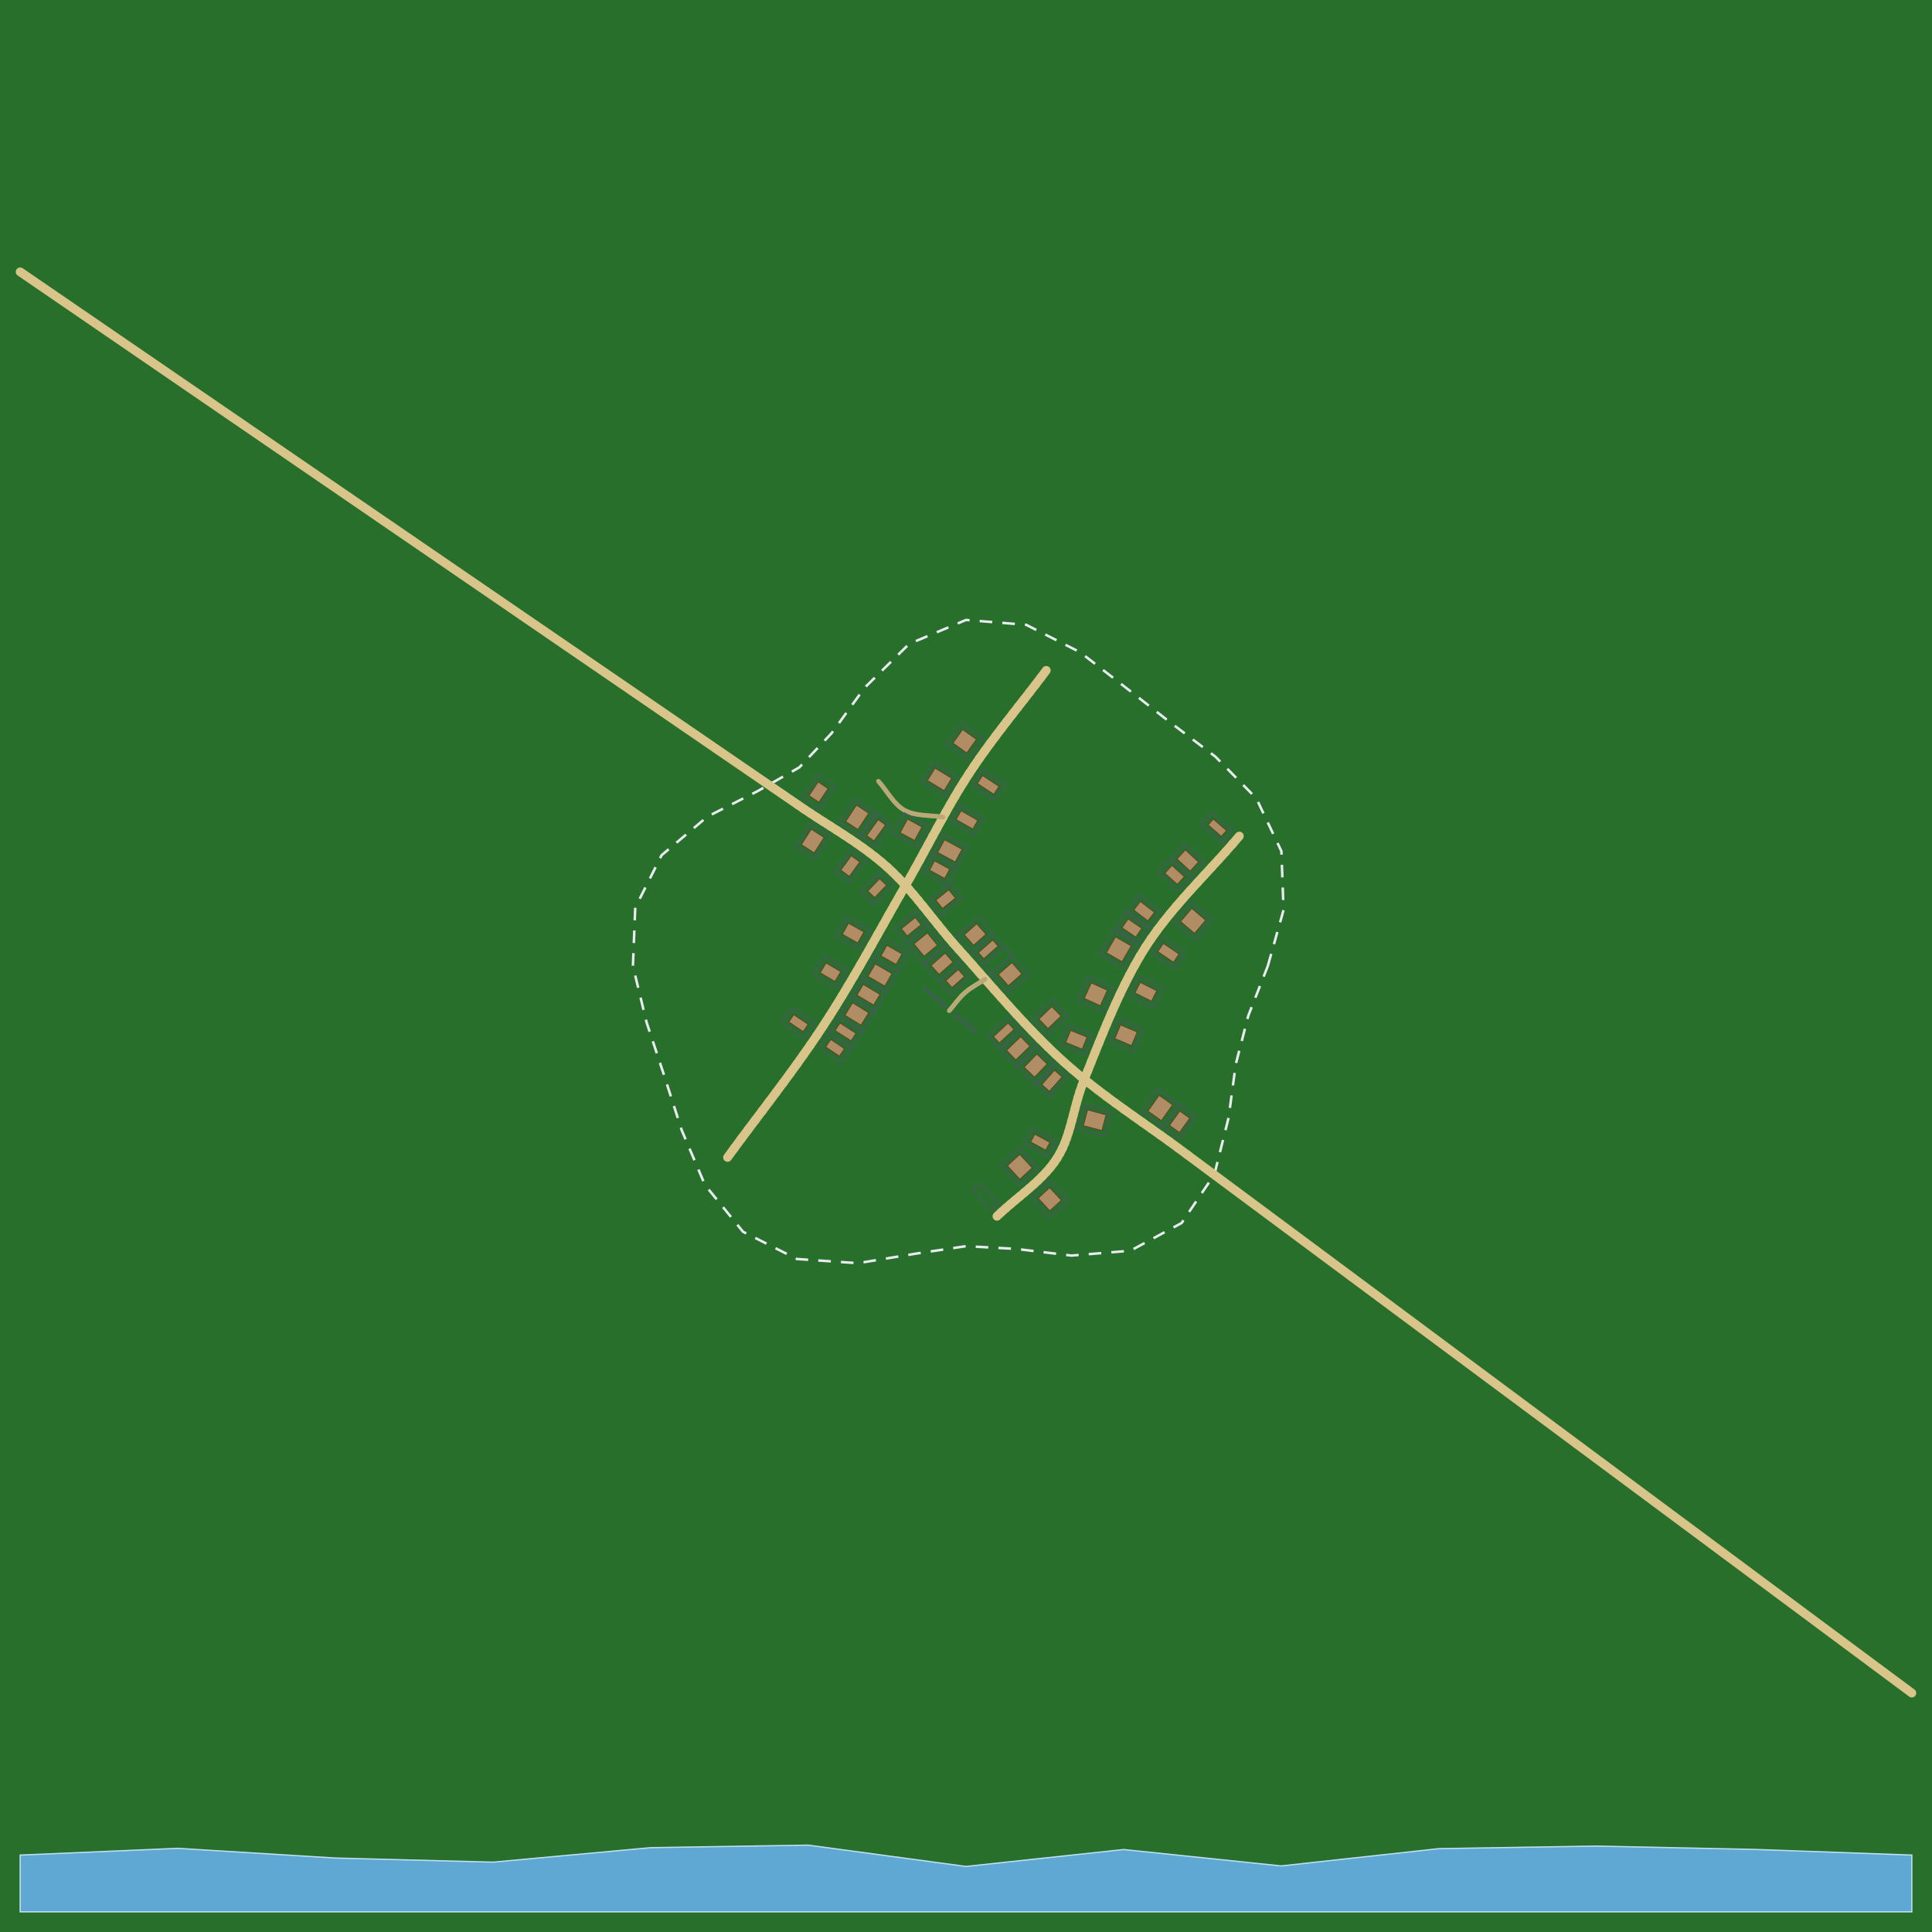
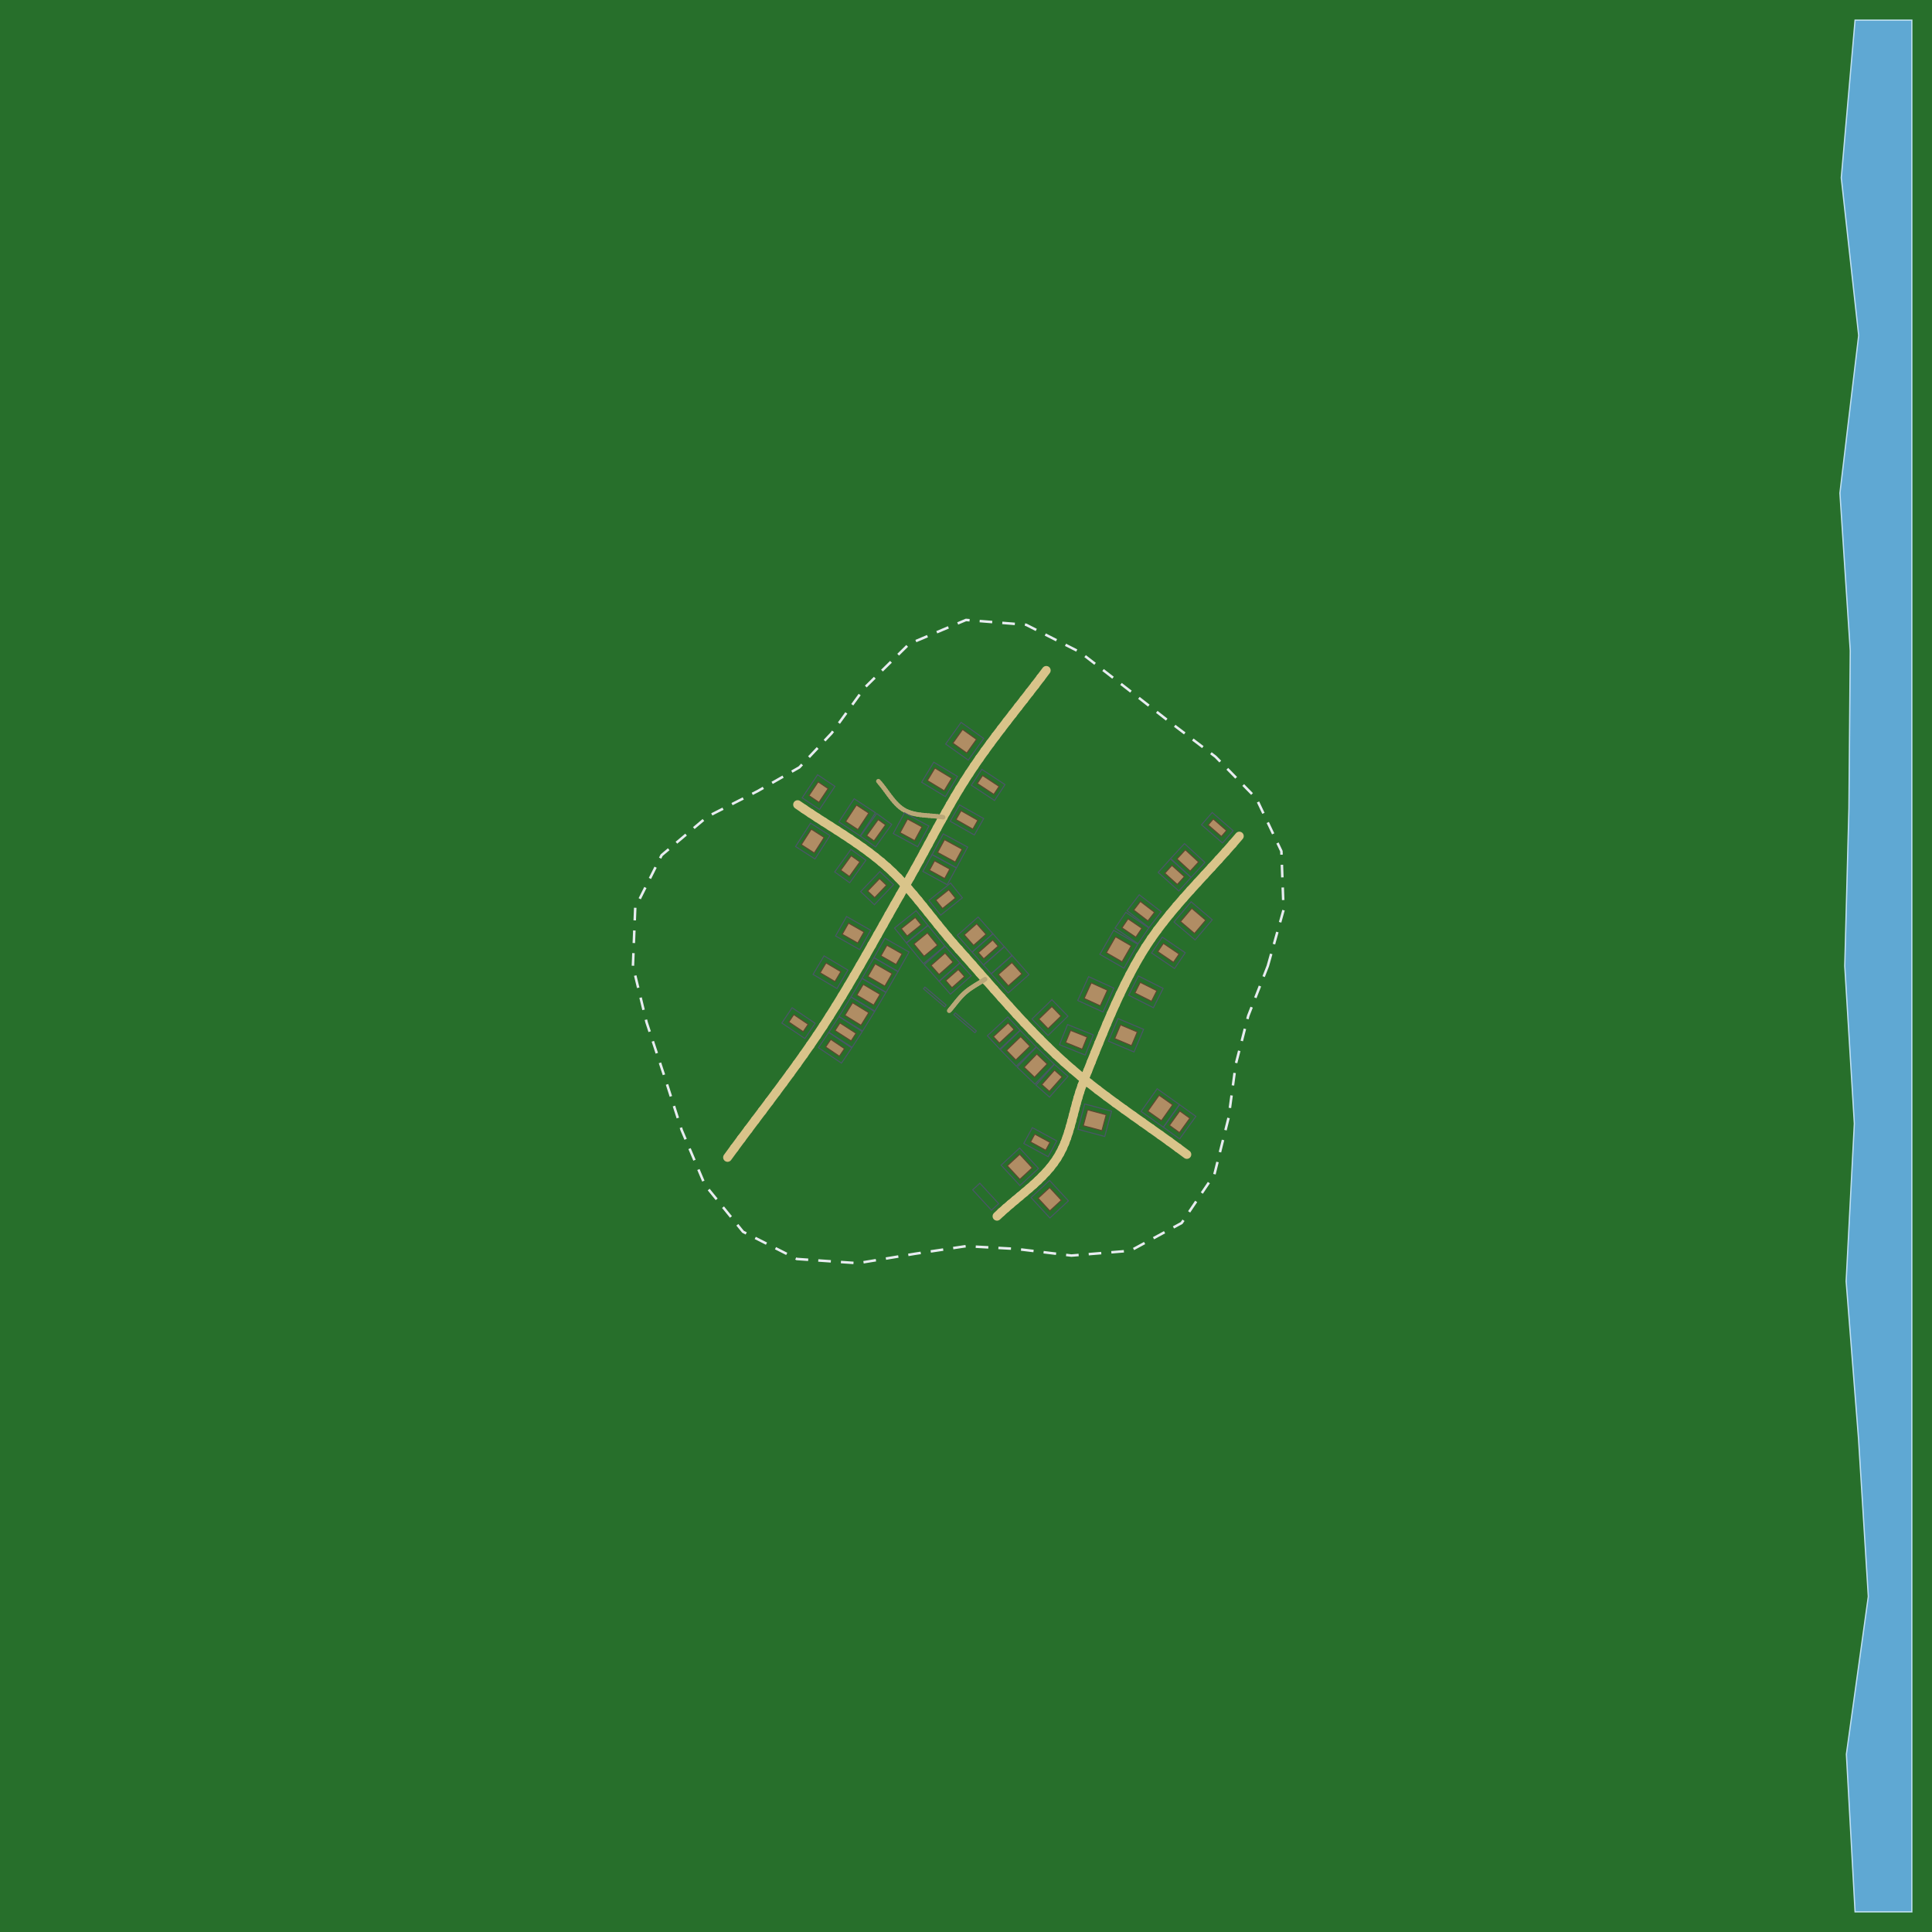
<svg xmlns="http://www.w3.org/2000/svg" viewBox="0 0 766 766" width="766" height="766">
  <rect width="766" height="766" fill="#276f2b" />
  <polygon points="502.66,383 508.9,360.8 508.05,337.49 498.11,316.54 481.9,300.01 464.02,286.45 446.61,272.83 428.27,258.62 406.85,247.72 383,245.8 360.48,255.28 342.83,272.64 329.71,290.71 316.92,304.25 300.38,313.67 280.45,323.79 262.32,339.07 251.86,359.88 250.94,383 256.35,405.33 263.37,426.54 270.28,448.08 279.52,469.83 294.59,488.37 315.93,499.16 340.11,500.83 362.88,497.08 383,494.08 402.77,495.15 424.79,497.81 448.18,495.89 468.5,484.89 481.48,465.63 487.12,443.12 489.96,421.93 494.91,402.73" fill="none" stroke="#e8ecf1" stroke-width="1" stroke-dasharray="5 4" stroke-linejoin="round" />
-   <polygon points="8,758 758,758 758,735.5 695.5,733.25 633,731.93 570.5,732.95 508,739.8 445.5,733.3 383,740.01 320.5,731.56 258,732.56 195.5,738.3 133,736.67 70.5,732.82 8,735.5" fill="#5fa8d3" stroke="#bfe0f2" stroke-width="0.5" />
+   <polygon points="758,758 758,8 735.5,8 730.03,70.5 736.93,133 729.49,195.5 733.59,258 733.06,320.5 731.41,383 735.21,445.5 731.96,508 736.87,570.5 740.75,633 732.06,695.5 735.5,758" fill="#5fa8d3" stroke="#bfe0f2" stroke-width="0.5" />
  <line x1="316.23" y1="319.02" x2="318.79" y2="320.77" stroke="#d9c48a" stroke-width="3.5" stroke-linecap="round" />
  <line x1="318.79" y1="320.77" x2="321.37" y2="322.49" stroke="#d9c48a" stroke-width="3.5" stroke-linecap="round" />
  <line x1="321.37" y1="322.49" x2="323.97" y2="324.19" stroke="#d9c48a" stroke-width="3.5" stroke-linecap="round" />
  <line x1="323.97" y1="324.19" x2="326.59" y2="325.87" stroke="#d9c48a" stroke-width="3.5" stroke-linecap="round" />
  <line x1="326.59" y1="325.87" x2="329.21" y2="327.54" stroke="#d9c48a" stroke-width="3.5" stroke-linecap="round" />
  <line x1="329.21" y1="327.54" x2="331.83" y2="329.22" stroke="#d9c48a" stroke-width="3.5" stroke-linecap="round" />
  <line x1="331.83" y1="329.22" x2="334.44" y2="330.91" stroke="#d9c48a" stroke-width="3.5" stroke-linecap="round" />
  <line x1="334.44" y1="330.91" x2="337.03" y2="332.62" stroke="#d9c48a" stroke-width="3.5" stroke-linecap="round" />
  <line x1="337.03" y1="332.62" x2="339.59" y2="334.36" stroke="#d9c48a" stroke-width="3.5" stroke-linecap="round" />
  <line x1="339.59" y1="334.36" x2="342.13" y2="336.14" stroke="#d9c48a" stroke-width="3.5" stroke-linecap="round" />
  <line x1="342.13" y1="336.14" x2="344.61" y2="337.96" stroke="#d9c48a" stroke-width="3.5" stroke-linecap="round" />
  <line x1="344.61" y1="337.96" x2="347.05" y2="339.84" stroke="#d9c48a" stroke-width="3.5" stroke-linecap="round" />
  <line x1="347.05" y1="339.84" x2="349.44" y2="341.78" stroke="#d9c48a" stroke-width="3.5" stroke-linecap="round" />
  <line x1="349.44" y1="341.78" x2="351.76" y2="343.79" stroke="#d9c48a" stroke-width="3.5" stroke-linecap="round" />
  <line x1="351.76" y1="343.79" x2="353.99" y2="345.87" stroke="#d9c48a" stroke-width="3.5" stroke-linecap="round" />
  <line x1="353.99" y1="345.87" x2="356.13" y2="348" stroke="#d9c48a" stroke-width="3.5" stroke-linecap="round" />
  <line x1="356.13" y1="348" x2="358.2" y2="350.19" stroke="#d9c48a" stroke-width="3.5" stroke-linecap="round" />
  <line x1="358.2" y1="350.19" x2="359.01" y2="351.08" stroke="#d9c48a" stroke-width="3.5" stroke-linecap="round" />
  <line x1="359.01" y1="351.08" x2="360.21" y2="352.42" stroke="#d9c48a" stroke-width="3.5" stroke-linecap="round" />
  <line x1="360.21" y1="352.42" x2="362.18" y2="354.69" stroke="#d9c48a" stroke-width="3.5" stroke-linecap="round" />
  <line x1="362.18" y1="354.69" x2="364.11" y2="357.01" stroke="#d9c48a" stroke-width="3.5" stroke-linecap="round" />
  <line x1="364.11" y1="357.01" x2="366.02" y2="359.36" stroke="#d9c48a" stroke-width="3.5" stroke-linecap="round" />
  <line x1="366.02" y1="359.36" x2="367.93" y2="361.74" stroke="#d9c48a" stroke-width="3.5" stroke-linecap="round" />
  <line x1="367.93" y1="361.74" x2="369.86" y2="364.15" stroke="#d9c48a" stroke-width="3.5" stroke-linecap="round" />
  <line x1="369.86" y1="364.15" x2="371.81" y2="366.58" stroke="#d9c48a" stroke-width="3.5" stroke-linecap="round" />
  <line x1="371.81" y1="366.58" x2="373.8" y2="369.03" stroke="#d9c48a" stroke-width="3.5" stroke-linecap="round" />
  <line x1="373.8" y1="369.03" x2="375.85" y2="371.5" stroke="#d9c48a" stroke-width="3.5" stroke-linecap="round" />
  <line x1="375.85" y1="371.5" x2="377.96" y2="373.98" stroke="#d9c48a" stroke-width="3.5" stroke-linecap="round" />
  <line x1="377.96" y1="373.98" x2="380.16" y2="376.47" stroke="#d9c48a" stroke-width="3.5" stroke-linecap="round" />
  <line x1="380.16" y1="376.47" x2="382.86" y2="379.48" stroke="#d9c48a" stroke-width="3.5" stroke-linecap="round" />
  <line x1="382.86" y1="379.48" x2="385.6" y2="382.58" stroke="#d9c48a" stroke-width="3.5" stroke-linecap="round" />
  <line x1="385.6" y1="382.58" x2="388.39" y2="385.75" stroke="#d9c48a" stroke-width="3.5" stroke-linecap="round" />
  <line x1="388.39" y1="385.75" x2="390.57" y2="388.23" stroke="#d9c48a" stroke-width="3.5" stroke-linecap="round" />
  <line x1="390.57" y1="388.23" x2="391.23" y2="388.98" stroke="#d9c48a" stroke-width="3.5" stroke-linecap="round" />
  <line x1="391.23" y1="388.98" x2="394.11" y2="392.25" stroke="#d9c48a" stroke-width="3.5" stroke-linecap="round" />
  <line x1="394.11" y1="392.25" x2="397.04" y2="395.55" stroke="#d9c48a" stroke-width="3.5" stroke-linecap="round" />
  <line x1="397.04" y1="395.55" x2="400.01" y2="398.86" stroke="#d9c48a" stroke-width="3.5" stroke-linecap="round" />
  <line x1="400.01" y1="398.86" x2="403.01" y2="402.17" stroke="#d9c48a" stroke-width="3.5" stroke-linecap="round" />
  <line x1="403.01" y1="402.17" x2="406.06" y2="405.46" stroke="#d9c48a" stroke-width="3.5" stroke-linecap="round" />
  <line x1="406.06" y1="405.46" x2="409.14" y2="408.71" stroke="#d9c48a" stroke-width="3.5" stroke-linecap="round" />
  <line x1="409.14" y1="408.71" x2="412.26" y2="411.91" stroke="#d9c48a" stroke-width="3.5" stroke-linecap="round" />
  <line x1="412.26" y1="411.91" x2="415.41" y2="415.04" stroke="#d9c48a" stroke-width="3.5" stroke-linecap="round" />
  <line x1="415.41" y1="415.04" x2="418.6" y2="418.1" stroke="#d9c48a" stroke-width="3.5" stroke-linecap="round" />
  <line x1="418.6" y1="418.1" x2="421.81" y2="421.05" stroke="#d9c48a" stroke-width="3.5" stroke-linecap="round" />
  <line x1="421.81" y1="421.05" x2="425.08" y2="423.92" stroke="#d9c48a" stroke-width="3.5" stroke-linecap="round" />
  <line x1="425.08" y1="423.92" x2="428.4" y2="426.71" stroke="#d9c48a" stroke-width="3.5" stroke-linecap="round" />
  <line x1="428.4" y1="426.71" x2="429.91" y2="427.92" stroke="#d9c48a" stroke-width="3.5" stroke-linecap="round" />
  <line x1="429.91" y1="427.92" x2="431.79" y2="429.43" stroke="#d9c48a" stroke-width="3.5" stroke-linecap="round" />
  <line x1="431.79" y1="429.43" x2="435.23" y2="432.11" stroke="#d9c48a" stroke-width="3.5" stroke-linecap="round" />
  <line x1="435.23" y1="432.11" x2="438.7" y2="434.73" stroke="#d9c48a" stroke-width="3.5" stroke-linecap="round" />
  <line x1="438.7" y1="434.73" x2="442.21" y2="437.32" stroke="#d9c48a" stroke-width="3.5" stroke-linecap="round" />
  <line x1="442.21" y1="437.32" x2="445.75" y2="439.88" stroke="#d9c48a" stroke-width="3.5" stroke-linecap="round" />
  <line x1="445.75" y1="439.88" x2="449.3" y2="442.42" stroke="#d9c48a" stroke-width="3.5" stroke-linecap="round" />
  <line x1="449.3" y1="442.42" x2="452.87" y2="444.95" stroke="#d9c48a" stroke-width="3.5" stroke-linecap="round" />
  <line x1="452.87" y1="444.95" x2="456.43" y2="447.47" stroke="#d9c48a" stroke-width="3.5" stroke-linecap="round" />
  <line x1="456.43" y1="447.47" x2="460" y2="450" stroke="#d9c48a" stroke-width="3.5" stroke-linecap="round" />
  <line x1="460" y1="450" x2="463.55" y2="452.55" stroke="#d9c48a" stroke-width="3.5" stroke-linecap="round" />
  <line x1="463.55" y1="452.55" x2="467.07" y2="455.12" stroke="#d9c48a" stroke-width="3.5" stroke-linecap="round" />
  <line x1="467.07" y1="455.12" x2="470.57" y2="457.72" stroke="#d9c48a" stroke-width="3.5" stroke-linecap="round" />
  <line x1="288.46" y1="458.89" x2="291.18" y2="455.17" stroke="#d9c48a" stroke-width="3.5" stroke-linecap="round" />
  <line x1="291.18" y1="455.17" x2="293.92" y2="451.47" stroke="#d9c48a" stroke-width="3.5" stroke-linecap="round" />
  <line x1="293.92" y1="451.47" x2="296.68" y2="447.78" stroke="#d9c48a" stroke-width="3.5" stroke-linecap="round" />
  <line x1="296.68" y1="447.78" x2="299.45" y2="444.09" stroke="#d9c48a" stroke-width="3.5" stroke-linecap="round" />
  <line x1="299.45" y1="444.09" x2="302.23" y2="440.41" stroke="#d9c48a" stroke-width="3.5" stroke-linecap="round" />
  <line x1="302.23" y1="440.41" x2="305" y2="436.72" stroke="#d9c48a" stroke-width="3.5" stroke-linecap="round" />
  <line x1="305" y1="436.72" x2="307.76" y2="433.03" stroke="#d9c48a" stroke-width="3.5" stroke-linecap="round" />
  <line x1="307.76" y1="433.03" x2="310.51" y2="429.33" stroke="#d9c48a" stroke-width="3.5" stroke-linecap="round" />
  <line x1="310.51" y1="429.33" x2="313.24" y2="425.62" stroke="#d9c48a" stroke-width="3.5" stroke-linecap="round" />
  <line x1="313.24" y1="425.62" x2="315.95" y2="421.89" stroke="#d9c48a" stroke-width="3.5" stroke-linecap="round" />
  <line x1="315.95" y1="421.89" x2="318.62" y2="418.14" stroke="#d9c48a" stroke-width="3.5" stroke-linecap="round" />
  <line x1="318.62" y1="418.14" x2="321.26" y2="414.37" stroke="#d9c48a" stroke-width="3.5" stroke-linecap="round" />
  <line x1="321.26" y1="414.37" x2="323.85" y2="410.57" stroke="#d9c48a" stroke-width="3.5" stroke-linecap="round" />
  <line x1="323.85" y1="410.57" x2="326.4" y2="406.73" stroke="#d9c48a" stroke-width="3.5" stroke-linecap="round" />
  <line x1="326.4" y1="406.73" x2="328.9" y2="402.85" stroke="#d9c48a" stroke-width="3.5" stroke-linecap="round" />
  <line x1="328.9" y1="402.85" x2="331.38" y2="398.91" stroke="#d9c48a" stroke-width="3.5" stroke-linecap="round" />
  <line x1="331.38" y1="398.91" x2="333.82" y2="394.93" stroke="#d9c48a" stroke-width="3.5" stroke-linecap="round" />
  <line x1="333.82" y1="394.93" x2="336.24" y2="390.91" stroke="#d9c48a" stroke-width="3.5" stroke-linecap="round" />
  <line x1="336.24" y1="390.91" x2="338.62" y2="386.87" stroke="#d9c48a" stroke-width="3.5" stroke-linecap="round" />
  <line x1="338.62" y1="386.87" x2="340.98" y2="382.81" stroke="#d9c48a" stroke-width="3.5" stroke-linecap="round" />
  <line x1="340.98" y1="382.81" x2="343.32" y2="378.75" stroke="#d9c48a" stroke-width="3.5" stroke-linecap="round" />
  <line x1="343.32" y1="378.75" x2="345.63" y2="374.69" stroke="#d9c48a" stroke-width="3.5" stroke-linecap="round" />
  <line x1="345.63" y1="374.69" x2="347.91" y2="370.65" stroke="#d9c48a" stroke-width="3.5" stroke-linecap="round" />
  <line x1="347.91" y1="370.65" x2="350.18" y2="366.64" stroke="#d9c48a" stroke-width="3.5" stroke-linecap="round" />
  <line x1="350.18" y1="366.64" x2="352.41" y2="362.67" stroke="#d9c48a" stroke-width="3.5" stroke-linecap="round" />
  <line x1="352.41" y1="362.67" x2="354.63" y2="358.74" stroke="#d9c48a" stroke-width="3.5" stroke-linecap="round" />
  <line x1="354.63" y1="358.74" x2="356.83" y2="354.88" stroke="#d9c48a" stroke-width="3.5" stroke-linecap="round" />
  <line x1="356.83" y1="354.88" x2="359.01" y2="351.08" stroke="#d9c48a" stroke-width="3.5" stroke-linecap="round" />
  <line x1="359.01" y1="351.08" x2="360.91" y2="347.76" stroke="#d9c48a" stroke-width="3.5" stroke-linecap="round" />
  <line x1="360.91" y1="347.76" x2="362.75" y2="344.46" stroke="#d9c48a" stroke-width="3.5" stroke-linecap="round" />
  <line x1="362.75" y1="344.46" x2="364.56" y2="341.19" stroke="#d9c48a" stroke-width="3.5" stroke-linecap="round" />
  <line x1="364.56" y1="341.19" x2="366.32" y2="337.95" stroke="#d9c48a" stroke-width="3.5" stroke-linecap="round" />
  <line x1="366.32" y1="337.95" x2="368.07" y2="334.73" stroke="#d9c48a" stroke-width="3.5" stroke-linecap="round" />
  <line x1="368.07" y1="334.73" x2="369.79" y2="331.54" stroke="#d9c48a" stroke-width="3.5" stroke-linecap="round" />
  <line x1="369.79" y1="331.54" x2="371.52" y2="328.37" stroke="#d9c48a" stroke-width="3.5" stroke-linecap="round" />
  <line x1="371.52" y1="328.37" x2="373.24" y2="325.22" stroke="#d9c48a" stroke-width="3.5" stroke-linecap="round" />
  <line x1="373.24" y1="325.22" x2="373.92" y2="324.01" stroke="#d9c48a" stroke-width="3.5" stroke-linecap="round" />
  <line x1="373.92" y1="324.01" x2="374.99" y2="322.09" stroke="#d9c48a" stroke-width="3.5" stroke-linecap="round" />
  <line x1="374.99" y1="322.09" x2="376.75" y2="318.98" stroke="#d9c48a" stroke-width="3.5" stroke-linecap="round" />
  <line x1="376.75" y1="318.98" x2="378.55" y2="315.89" stroke="#d9c48a" stroke-width="3.5" stroke-linecap="round" />
  <line x1="378.55" y1="315.89" x2="380.39" y2="312.81" stroke="#d9c48a" stroke-width="3.5" stroke-linecap="round" />
  <line x1="380.39" y1="312.81" x2="382.29" y2="309.75" stroke="#d9c48a" stroke-width="3.5" stroke-linecap="round" />
  <line x1="382.29" y1="309.75" x2="384.25" y2="306.7" stroke="#d9c48a" stroke-width="3.5" stroke-linecap="round" />
  <line x1="384.25" y1="306.7" x2="386.27" y2="303.67" stroke="#d9c48a" stroke-width="3.5" stroke-linecap="round" />
  <line x1="386.27" y1="303.67" x2="388.33" y2="300.67" stroke="#d9c48a" stroke-width="3.5" stroke-linecap="round" />
  <line x1="388.33" y1="300.67" x2="390.45" y2="297.7" stroke="#d9c48a" stroke-width="3.5" stroke-linecap="round" />
  <line x1="390.45" y1="297.7" x2="392.59" y2="294.76" stroke="#d9c48a" stroke-width="3.5" stroke-linecap="round" />
  <line x1="392.59" y1="294.76" x2="394.77" y2="291.84" stroke="#d9c48a" stroke-width="3.5" stroke-linecap="round" />
  <line x1="394.77" y1="291.84" x2="396.98" y2="288.93" stroke="#d9c48a" stroke-width="3.5" stroke-linecap="round" />
  <line x1="396.98" y1="288.93" x2="399.2" y2="286.03" stroke="#d9c48a" stroke-width="3.5" stroke-linecap="round" />
  <line x1="399.2" y1="286.03" x2="401.44" y2="283.15" stroke="#d9c48a" stroke-width="3.5" stroke-linecap="round" />
  <line x1="401.44" y1="283.15" x2="403.68" y2="280.27" stroke="#d9c48a" stroke-width="3.5" stroke-linecap="round" />
  <line x1="403.68" y1="280.27" x2="405.93" y2="277.39" stroke="#d9c48a" stroke-width="3.5" stroke-linecap="round" />
  <line x1="405.93" y1="277.39" x2="408.17" y2="274.5" stroke="#d9c48a" stroke-width="3.5" stroke-linecap="round" />
  <line x1="408.17" y1="274.5" x2="410.41" y2="271.62" stroke="#d9c48a" stroke-width="3.5" stroke-linecap="round" />
  <line x1="410.41" y1="271.62" x2="412.62" y2="268.72" stroke="#d9c48a" stroke-width="3.5" stroke-linecap="round" />
  <line x1="412.62" y1="268.72" x2="414.82" y2="265.8" stroke="#d9c48a" stroke-width="3.5" stroke-linecap="round" />
  <line x1="395.29" y1="482.22" x2="397.02" y2="480.6" stroke="#d9c48a" stroke-width="3.5" stroke-linecap="round" />
  <line x1="397.02" y1="480.6" x2="398.81" y2="479.01" stroke="#d9c48a" stroke-width="3.5" stroke-linecap="round" />
  <line x1="398.81" y1="479.01" x2="400.63" y2="477.44" stroke="#d9c48a" stroke-width="3.5" stroke-linecap="round" />
  <line x1="400.63" y1="477.44" x2="402.47" y2="475.89" stroke="#d9c48a" stroke-width="3.5" stroke-linecap="round" />
  <line x1="402.47" y1="475.89" x2="404.32" y2="474.34" stroke="#d9c48a" stroke-width="3.5" stroke-linecap="round" />
  <line x1="404.32" y1="474.34" x2="406.17" y2="472.79" stroke="#d9c48a" stroke-width="3.5" stroke-linecap="round" />
  <line x1="406.17" y1="472.79" x2="408" y2="471.23" stroke="#d9c48a" stroke-width="3.5" stroke-linecap="round" />
  <line x1="408" y1="471.23" x2="409.8" y2="469.65" stroke="#d9c48a" stroke-width="3.5" stroke-linecap="round" />
  <line x1="409.8" y1="469.65" x2="411.55" y2="468.04" stroke="#d9c48a" stroke-width="3.5" stroke-linecap="round" />
  <line x1="411.55" y1="468.04" x2="413.23" y2="466.38" stroke="#d9c48a" stroke-width="3.5" stroke-linecap="round" />
  <line x1="413.23" y1="466.38" x2="414.85" y2="464.68" stroke="#d9c48a" stroke-width="3.5" stroke-linecap="round" />
  <line x1="414.85" y1="464.68" x2="416.37" y2="462.93" stroke="#d9c48a" stroke-width="3.5" stroke-linecap="round" />
  <line x1="416.37" y1="462.93" x2="417.79" y2="461.1" stroke="#d9c48a" stroke-width="3.5" stroke-linecap="round" />
  <line x1="417.79" y1="461.1" x2="419.09" y2="459.21" stroke="#d9c48a" stroke-width="3.5" stroke-linecap="round" />
  <line x1="419.09" y1="459.21" x2="420.24" y2="457.24" stroke="#d9c48a" stroke-width="3.5" stroke-linecap="round" />
  <line x1="420.24" y1="457.24" x2="421.26" y2="455.23" stroke="#d9c48a" stroke-width="3.5" stroke-linecap="round" />
  <line x1="421.26" y1="455.23" x2="422.15" y2="453.18" stroke="#d9c48a" stroke-width="3.5" stroke-linecap="round" />
  <line x1="422.15" y1="453.18" x2="422.94" y2="451.08" stroke="#d9c48a" stroke-width="3.5" stroke-linecap="round" />
  <line x1="422.94" y1="451.08" x2="423.64" y2="448.94" stroke="#d9c48a" stroke-width="3.5" stroke-linecap="round" />
  <line x1="423.64" y1="448.94" x2="424.29" y2="446.75" stroke="#d9c48a" stroke-width="3.5" stroke-linecap="round" />
  <line x1="424.29" y1="446.75" x2="424.9" y2="444.53" stroke="#d9c48a" stroke-width="3.5" stroke-linecap="round" />
  <line x1="424.9" y1="444.53" x2="425.5" y2="442.26" stroke="#d9c48a" stroke-width="3.5" stroke-linecap="round" />
  <line x1="425.5" y1="442.26" x2="426.1" y2="439.96" stroke="#d9c48a" stroke-width="3.5" stroke-linecap="round" />
  <line x1="426.1" y1="439.96" x2="426.72" y2="437.62" stroke="#d9c48a" stroke-width="3.5" stroke-linecap="round" />
  <line x1="426.72" y1="437.62" x2="427.39" y2="435.25" stroke="#d9c48a" stroke-width="3.5" stroke-linecap="round" />
  <line x1="427.39" y1="435.25" x2="428.13" y2="432.84" stroke="#d9c48a" stroke-width="3.5" stroke-linecap="round" />
  <line x1="428.13" y1="432.84" x2="428.97" y2="430.39" stroke="#d9c48a" stroke-width="3.5" stroke-linecap="round" />
  <line x1="428.97" y1="430.39" x2="429.91" y2="427.92" stroke="#d9c48a" stroke-width="3.5" stroke-linecap="round" />
  <line x1="429.91" y1="427.92" x2="431.26" y2="424.55" stroke="#d9c48a" stroke-width="3.5" stroke-linecap="round" />
  <line x1="431.26" y1="424.55" x2="432.66" y2="421.03" stroke="#d9c48a" stroke-width="3.5" stroke-linecap="round" />
  <line x1="432.66" y1="421.03" x2="434.12" y2="417.38" stroke="#d9c48a" stroke-width="3.5" stroke-linecap="round" />
  <line x1="434.12" y1="417.38" x2="435.63" y2="413.64" stroke="#d9c48a" stroke-width="3.5" stroke-linecap="round" />
  <line x1="435.63" y1="413.64" x2="437.2" y2="409.81" stroke="#d9c48a" stroke-width="3.5" stroke-linecap="round" />
  <line x1="437.2" y1="409.81" x2="438.82" y2="405.93" stroke="#d9c48a" stroke-width="3.5" stroke-linecap="round" />
  <line x1="438.82" y1="405.93" x2="440.51" y2="402.01" stroke="#d9c48a" stroke-width="3.5" stroke-linecap="round" />
  <line x1="440.51" y1="402.01" x2="442.26" y2="398.09" stroke="#d9c48a" stroke-width="3.5" stroke-linecap="round" />
  <line x1="442.26" y1="398.09" x2="444.07" y2="394.17" stroke="#d9c48a" stroke-width="3.5" stroke-linecap="round" />
  <line x1="444.07" y1="394.17" x2="445.95" y2="390.29" stroke="#d9c48a" stroke-width="3.5" stroke-linecap="round" />
  <line x1="445.95" y1="390.29" x2="447.89" y2="386.47" stroke="#d9c48a" stroke-width="3.5" stroke-linecap="round" />
  <line x1="447.89" y1="386.47" x2="449.91" y2="382.72" stroke="#d9c48a" stroke-width="3.5" stroke-linecap="round" />
  <line x1="449.91" y1="382.72" x2="451.99" y2="379.08" stroke="#d9c48a" stroke-width="3.5" stroke-linecap="round" />
  <line x1="451.99" y1="379.08" x2="454.15" y2="375.57" stroke="#d9c48a" stroke-width="3.5" stroke-linecap="round" />
  <line x1="454.15" y1="375.57" x2="456.41" y2="372.17" stroke="#d9c48a" stroke-width="3.5" stroke-linecap="round" />
  <line x1="456.41" y1="372.17" x2="458.79" y2="368.84" stroke="#d9c48a" stroke-width="3.5" stroke-linecap="round" />
  <line x1="458.79" y1="368.84" x2="461.27" y2="365.58" stroke="#d9c48a" stroke-width="3.5" stroke-linecap="round" />
  <line x1="461.27" y1="365.58" x2="463.84" y2="362.37" stroke="#d9c48a" stroke-width="3.5" stroke-linecap="round" />
  <line x1="463.84" y1="362.37" x2="466.49" y2="359.22" stroke="#d9c48a" stroke-width="3.5" stroke-linecap="round" />
  <line x1="466.49" y1="359.22" x2="469.19" y2="356.1" stroke="#d9c48a" stroke-width="3.5" stroke-linecap="round" />
  <line x1="469.19" y1="356.1" x2="471.95" y2="353.01" stroke="#d9c48a" stroke-width="3.5" stroke-linecap="round" />
  <line x1="471.95" y1="353.01" x2="474.74" y2="349.95" stroke="#d9c48a" stroke-width="3.5" stroke-linecap="round" />
  <line x1="474.74" y1="349.95" x2="477.54" y2="346.9" stroke="#d9c48a" stroke-width="3.5" stroke-linecap="round" />
  <line x1="477.54" y1="346.9" x2="480.36" y2="343.85" stroke="#d9c48a" stroke-width="3.5" stroke-linecap="round" />
  <line x1="480.36" y1="343.85" x2="483.16" y2="340.79" stroke="#d9c48a" stroke-width="3.5" stroke-linecap="round" />
  <line x1="483.16" y1="340.79" x2="485.94" y2="337.72" stroke="#d9c48a" stroke-width="3.5" stroke-linecap="round" />
  <line x1="485.94" y1="337.72" x2="488.68" y2="334.62" stroke="#d9c48a" stroke-width="3.5" stroke-linecap="round" />
  <line x1="488.68" y1="334.62" x2="491.37" y2="331.49" stroke="#d9c48a" stroke-width="3.5" stroke-linecap="round" />
  <line x1="390.57" y1="388.23" x2="390" y2="388.61" stroke="#b9a878" stroke-width="1.8" stroke-linecap="round" />
  <line x1="390" y1="388.61" x2="389.42" y2="388.98" stroke="#b9a878" stroke-width="1.8" stroke-linecap="round" />
  <line x1="389.42" y1="388.98" x2="388.84" y2="389.34" stroke="#b9a878" stroke-width="1.8" stroke-linecap="round" />
  <line x1="388.84" y1="389.34" x2="388.25" y2="389.7" stroke="#b9a878" stroke-width="1.8" stroke-linecap="round" />
  <line x1="388.25" y1="389.7" x2="387.67" y2="390.05" stroke="#b9a878" stroke-width="1.8" stroke-linecap="round" />
  <line x1="387.67" y1="390.05" x2="387.08" y2="390.41" stroke="#b9a878" stroke-width="1.8" stroke-linecap="round" />
  <line x1="387.08" y1="390.41" x2="386.5" y2="390.77" stroke="#b9a878" stroke-width="1.8" stroke-linecap="round" />
  <line x1="386.5" y1="390.77" x2="385.92" y2="391.14" stroke="#b9a878" stroke-width="1.8" stroke-linecap="round" />
  <line x1="385.92" y1="391.14" x2="385.35" y2="391.51" stroke="#b9a878" stroke-width="1.8" stroke-linecap="round" />
  <line x1="385.35" y1="391.51" x2="384.78" y2="391.89" stroke="#b9a878" stroke-width="1.8" stroke-linecap="round" />
  <line x1="384.78" y1="391.89" x2="384.22" y2="392.28" stroke="#b9a878" stroke-width="1.8" stroke-linecap="round" />
  <line x1="384.22" y1="392.28" x2="383.68" y2="392.69" stroke="#b9a878" stroke-width="1.8" stroke-linecap="round" />
  <line x1="383.68" y1="392.69" x2="383.15" y2="393.11" stroke="#b9a878" stroke-width="1.8" stroke-linecap="round" />
  <line x1="383.15" y1="393.11" x2="382.63" y2="393.55" stroke="#b9a878" stroke-width="1.8" stroke-linecap="round" />
  <line x1="382.63" y1="393.55" x2="382.13" y2="394" stroke="#b9a878" stroke-width="1.8" stroke-linecap="round" />
  <line x1="382.13" y1="394" x2="381.65" y2="394.48" stroke="#b9a878" stroke-width="1.8" stroke-linecap="round" />
  <line x1="381.65" y1="394.48" x2="381.17" y2="394.96" stroke="#b9a878" stroke-width="1.8" stroke-linecap="round" />
  <line x1="381.17" y1="394.96" x2="380.71" y2="395.46" stroke="#b9a878" stroke-width="1.8" stroke-linecap="round" />
  <line x1="380.71" y1="395.46" x2="380.26" y2="395.98" stroke="#b9a878" stroke-width="1.8" stroke-linecap="round" />
  <line x1="380.26" y1="395.98" x2="379.82" y2="396.5" stroke="#b9a878" stroke-width="1.8" stroke-linecap="round" />
  <line x1="379.82" y1="396.5" x2="379.38" y2="397.02" stroke="#b9a878" stroke-width="1.8" stroke-linecap="round" />
  <line x1="379.38" y1="397.02" x2="378.95" y2="397.56" stroke="#b9a878" stroke-width="1.8" stroke-linecap="round" />
  <line x1="378.95" y1="397.56" x2="378.52" y2="398.09" stroke="#b9a878" stroke-width="1.8" stroke-linecap="round" />
  <line x1="378.52" y1="398.09" x2="378.09" y2="398.63" stroke="#b9a878" stroke-width="1.8" stroke-linecap="round" />
  <line x1="378.09" y1="398.63" x2="377.66" y2="399.16" stroke="#b9a878" stroke-width="1.8" stroke-linecap="round" />
  <line x1="377.66" y1="399.16" x2="377.23" y2="399.69" stroke="#b9a878" stroke-width="1.8" stroke-linecap="round" />
  <line x1="377.23" y1="399.69" x2="376.79" y2="400.22" stroke="#b9a878" stroke-width="1.8" stroke-linecap="round" />
  <line x1="376.79" y1="400.22" x2="376.34" y2="400.74" stroke="#b9a878" stroke-width="1.8" stroke-linecap="round" />
  <line x1="373.92" y1="324.01" x2="372.81" y2="323.84" stroke="#b9a878" stroke-width="1.8" stroke-linecap="round" />
  <line x1="372.81" y1="323.84" x2="371.69" y2="323.7" stroke="#b9a878" stroke-width="1.8" stroke-linecap="round" />
  <line x1="371.69" y1="323.7" x2="370.56" y2="323.58" stroke="#b9a878" stroke-width="1.8" stroke-linecap="round" />
  <line x1="370.56" y1="323.58" x2="369.41" y2="323.49" stroke="#b9a878" stroke-width="1.8" stroke-linecap="round" />
  <line x1="369.41" y1="323.49" x2="368.26" y2="323.39" stroke="#b9a878" stroke-width="1.8" stroke-linecap="round" />
  <line x1="368.26" y1="323.39" x2="367.11" y2="323.3" stroke="#b9a878" stroke-width="1.8" stroke-linecap="round" />
  <line x1="367.11" y1="323.3" x2="365.97" y2="323.19" stroke="#b9a878" stroke-width="1.8" stroke-linecap="round" />
  <line x1="365.97" y1="323.19" x2="364.85" y2="323.06" stroke="#b9a878" stroke-width="1.8" stroke-linecap="round" />
  <line x1="364.85" y1="323.06" x2="363.74" y2="322.9" stroke="#b9a878" stroke-width="1.8" stroke-linecap="round" />
  <line x1="363.74" y1="322.9" x2="362.65" y2="322.69" stroke="#b9a878" stroke-width="1.8" stroke-linecap="round" />
  <line x1="362.65" y1="322.69" x2="361.59" y2="322.44" stroke="#b9a878" stroke-width="1.8" stroke-linecap="round" />
  <line x1="361.59" y1="322.44" x2="360.57" y2="322.12" stroke="#b9a878" stroke-width="1.8" stroke-linecap="round" />
  <line x1="360.57" y1="322.12" x2="359.58" y2="321.73" stroke="#b9a878" stroke-width="1.8" stroke-linecap="round" />
  <line x1="359.58" y1="321.73" x2="358.64" y2="321.27" stroke="#b9a878" stroke-width="1.8" stroke-linecap="round" />
  <line x1="358.64" y1="321.27" x2="357.75" y2="320.71" stroke="#b9a878" stroke-width="1.8" stroke-linecap="round" />
  <line x1="357.75" y1="320.71" x2="356.9" y2="320.08" stroke="#b9a878" stroke-width="1.8" stroke-linecap="round" />
  <line x1="356.9" y1="320.08" x2="356.09" y2="319.38" stroke="#b9a878" stroke-width="1.8" stroke-linecap="round" />
  <line x1="356.09" y1="319.38" x2="355.32" y2="318.61" stroke="#b9a878" stroke-width="1.8" stroke-linecap="round" />
  <line x1="355.32" y1="318.61" x2="354.57" y2="317.8" stroke="#b9a878" stroke-width="1.8" stroke-linecap="round" />
  <line x1="354.57" y1="317.8" x2="353.85" y2="316.94" stroke="#b9a878" stroke-width="1.8" stroke-linecap="round" />
  <line x1="353.85" y1="316.94" x2="353.15" y2="316.05" stroke="#b9a878" stroke-width="1.8" stroke-linecap="round" />
  <line x1="353.15" y1="316.05" x2="352.45" y2="315.14" stroke="#b9a878" stroke-width="1.8" stroke-linecap="round" />
  <line x1="352.45" y1="315.14" x2="351.77" y2="314.21" stroke="#b9a878" stroke-width="1.8" stroke-linecap="round" />
  <line x1="351.77" y1="314.21" x2="351.08" y2="313.28" stroke="#b9a878" stroke-width="1.8" stroke-linecap="round" />
  <line x1="351.08" y1="313.28" x2="350.4" y2="312.36" stroke="#b9a878" stroke-width="1.8" stroke-linecap="round" />
  <line x1="350.4" y1="312.36" x2="349.7" y2="311.46" stroke="#b9a878" stroke-width="1.8" stroke-linecap="round" />
  <line x1="349.7" y1="311.46" x2="348.99" y2="310.58" stroke="#b9a878" stroke-width="1.8" stroke-linecap="round" />
  <line x1="348.99" y1="310.58" x2="348.26" y2="309.73" stroke="#b9a878" stroke-width="1.8" stroke-linecap="round" />
-   <line x1="316.23" y1="319.02" x2="8" y2="107.79" stroke="#d9c48a" stroke-width="3.5" stroke-linecap="round" />
-   <line x1="470.57" y1="457.72" x2="758" y2="671.26" stroke="#d9c48a" stroke-width="3.5" stroke-linecap="round" />
  <polygon points="318.04,316.32 324.92,320.92 331.04,311.78 324.16,307.18" fill="none" stroke="#4a5568" stroke-width="0.4" />
  <polygon points="315.41,335.62 323.12,340.57 329.07,331.31 321.36,326.36" fill="none" stroke="#4a5568" stroke-width="0.4" />
  <polygon points="332.61,325.86 341.05,331.42 347.1,322.24 338.66,316.67" fill="none" stroke="#4a5568" stroke-width="0.4" />
  <polygon points="341.16,331.5 347.12,335.79 353.55,326.86 347.59,322.57" fill="none" stroke="#4a5568" stroke-width="0.4" />
  <polygon points="330.94,345.7 336.89,349.99 343.32,341.06 337.37,336.77" fill="none" stroke="#4a5568" stroke-width="0.4" />
  <polygon points="341.23,353.5 346.67,358.7 354.27,350.76 348.84,345.56" fill="none" stroke="#4a5568" stroke-width="0.4" />
  <polygon points="368.3,357 372.97,362.84 381.56,355.95 376.88,350.12" fill="none" stroke="#4a5568" stroke-width="0.4" />
  <polygon points="354.64,367.95 359.32,373.78 367.9,366.9 363.23,361.07" fill="none" stroke="#4a5568" stroke-width="0.4" />
  <polygon points="359.43,373.92 366.13,382.06 374.62,375.07 367.93,366.93" fill="none" stroke="#4a5568" stroke-width="0.4" />
  <polygon points="379.57,370.85 385.43,377.49 393.67,370.2 387.81,363.57" fill="none" stroke="#4a5568" stroke-width="0.4" />
  <polygon points="366.46,382.44 372.32,389.08 380.56,381.79 374.7,375.16" fill="none" stroke="#4a5568" stroke-width="0.4" />
  <polygon points="385.43,377.49 389.95,382.6 398.19,375.32 393.68,370.21" fill="none" stroke="#4a5568" stroke-width="0.4" />
  <polygon points="372.32,389.07 376.83,394.18 385.07,386.9 380.56,381.79" fill="none" stroke="#4a5568" stroke-width="0.4" />
  <polygon points="389.95,382.6 393.01,386.09 401.27,378.83 398.21,375.34" fill="none" stroke="#4a5568" stroke-width="0.4" />
  <polygon points="350.87,372.03 346.5,379.72 356.07,385.15 360.43,377.46" fill="none" stroke="#4a5568" stroke-width="0.4" />
  <polygon points="335.65,363.39 331.28,371.08 340.85,376.51 345.21,368.82" fill="none" stroke="#4a5568" stroke-width="0.4" />
  <polygon points="346.49,379.74 341.79,387.89 351.31,393.39 356.02,385.24" fill="none" stroke="#4a5568" stroke-width="0.4" />
  <polygon points="341.77,387.93 337.42,395.25 346.88,400.87 351.23,393.54" fill="none" stroke="#4a5568" stroke-width="0.4" />
  <polygon points="326.72,378.99 322.37,386.32 331.83,391.94 336.18,384.61" fill="none" stroke="#4a5568" stroke-width="0.4" />
  <polygon points="337.39,395.3 332.65,403 342.01,408.77 346.76,401.07" fill="none" stroke="#4a5568" stroke-width="0.4" />
  <polygon points="332.61,403.06 328.61,409.28 337.86,415.23 341.86,409.01" fill="none" stroke="#4a5568" stroke-width="0.4" />
  <polygon points="328.57,409.34 324.5,415.38 333.63,421.52 337.69,415.48" fill="none" stroke="#4a5568" stroke-width="0.4" />
  <polygon points="314.05,399.56 309.99,405.61 319.11,411.75 323.18,405.71" fill="none" stroke="#4a5568" stroke-width="0.4" />
  <polygon points="375.55,350.77 379.19,344.11 369.54,338.83 365.9,345.49" fill="none" stroke="#4a5568" stroke-width="0.4" />
  <polygon points="363.83,335.72 368.28,327.52 358.61,322.28 354.16,330.48" fill="none" stroke="#4a5568" stroke-width="0.4" />
  <polygon points="379.22,344.06 383.66,335.86 373.99,330.62 369.55,338.82" fill="none" stroke="#4a5568" stroke-width="0.4" />
  <polygon points="393.01,386.08 399.73,393.69 407.97,386.41 401.25,378.8" fill="none" stroke="#4a5568" stroke-width="0.4" />
  <polygon points="391.47,410.66 396.38,415.96 404.45,408.48 399.54,403.19" fill="none" stroke="#4a5568" stroke-width="0.4" />
  <polygon points="409.17,404.01 415.5,410.55 423.4,402.9 417.07,396.36" fill="none" stroke="#4a5568" stroke-width="0.4" />
  <polygon points="396.6,416.19 402.93,422.73 410.83,415.07 404.5,408.53" fill="none" stroke="#4a5568" stroke-width="0.4" />
  <polygon points="403.29,423.09 410.32,429.84 417.94,421.91 410.92,415.16" fill="none" stroke="#4a5568" stroke-width="0.4" />
  <polygon points="410.74,430.23 416.11,434.99 423.41,426.76 418.04,422" fill="none" stroke="#4a5568" stroke-width="0.4" />
  <polygon points="378.76,401.6 378.17,402.29 386.53,409.44 387.12,408.75" fill="none" stroke="#4a5568" stroke-width="0.4" />
  <polygon points="366.74,391.35 366.15,392.04 374.52,399.18 375.1,398.49" fill="none" stroke="#4a5568" stroke-width="0.4" />
  <polygon points="452.43,440.65 461.24,446.9 467.6,437.93 458.79,431.68" fill="none" stroke="#4a5568" stroke-width="0.4" />
  <polygon points="461.26,446.91 467.7,451.55 474.13,442.63 467.69,437.99" fill="none" stroke="#4a5568" stroke-width="0.4" />
  <polygon points="430.07,437.71 427.39,447.75 438.01,450.59 440.7,440.56" fill="none" stroke="#4a5568" stroke-width="0.4" />
  <polygon points="409.31,447.09 405.91,453.36 415.58,458.61 418.98,452.34" fill="none" stroke="#4a5568" stroke-width="0.4" />
  <polygon points="416.14,468.03 408.79,474.82 416.26,482.9 423.61,476.11" fill="none" stroke="#4a5568" stroke-width="0.4" />
  <polygon points="404.26,455.18 396.92,461.97 404.38,470.05 411.73,463.26" fill="none" stroke="#4a5568" stroke-width="0.4" />
  <polygon points="388.49,469.12 385.64,471.74 393.09,479.83 395.94,477.21" fill="none" stroke="#4a5568" stroke-width="0.4" />
  <polygon points="430.25,418.31 433.47,410.33 423.27,406.21 420.05,414.19" fill="none" stroke="#4a5568" stroke-width="0.4" />
  <polygon points="449.62,417.08 453.4,408.12 443.26,403.85 439.48,412.81" fill="none" stroke="#4a5568" stroke-width="0.4" />
  <polygon points="437.31,401.24 441.62,391.78 431.61,387.22 427.3,396.67" fill="none" stroke="#4a5568" stroke-width="0.4" />
  <polygon points="457.3,399.54 461.15,391.89 451.33,386.94 447.48,394.59" fill="none" stroke="#4a5568" stroke-width="0.4" />
  <polygon points="445.61,383.86 451.08,374.37 441.55,368.87 436.08,378.37" fill="none" stroke="#4a5568" stroke-width="0.4" />
  <polygon points="451.21,374.16 455.46,367.91 446.36,361.72 442.11,367.97" fill="none" stroke="#4a5568" stroke-width="0.4" />
  <polygon points="465.68,384 469.93,377.75 460.83,371.56 456.58,377.82" fill="none" stroke="#4a5568" stroke-width="0.4" />
  <polygon points="455.57,367.76 460.4,361.47 451.68,354.76 446.85,361.05" fill="none" stroke="#4a5568" stroke-width="0.4" />
  <polygon points="473.84,372.67 480.64,364.67 472.26,357.54 465.46,365.55" fill="none" stroke="#4a5568" stroke-width="0.4" />
  <polygon points="467.37,353.26 472.22,347.89 464.05,340.52 459.2,345.89" fill="none" stroke="#4a5568" stroke-width="0.4" />
  <polygon points="472.24,347.86 477.71,341.92 469.62,334.47 464.15,340.41" fill="none" stroke="#4a5568" stroke-width="0.4" />
  <polygon points="484.69,334.23 488.91,329.36 480.61,322.15 476.38,327.01" fill="none" stroke="#4a5568" stroke-width="0.4" />
  <polygon points="386.31,331.05 390,324.55 380.43,319.12 376.74,325.62" fill="none" stroke="#4a5568" stroke-width="0.4" />
  <polygon points="374.82,315.84 379.63,307.87 370.22,302.19 365.41,310.15" fill="none" stroke="#4a5568" stroke-width="0.4" />
  <polygon points="394.32,317.38 398.46,311.08 389.27,305.04 385.13,311.34" fill="none" stroke="#4a5568" stroke-width="0.4" />
  <polygon points="383.9,301.37 390.01,292.79 381.05,286.41 374.94,294.99" fill="none" stroke="#4a5568" stroke-width="0.4" />
  <polygon points="320.72,315.45 324.7,318.11 328.35,312.65 324.38,309.99" fill="#b08d64" stroke="#5c4630" stroke-width="0.4" />
  <polygon points="317.7,334.9 322.83,338.19 326.78,332.03 321.65,328.74" fill="#b08d64" stroke="#5c4630" stroke-width="0.4" />
  <polygon points="335.26,325.71 340.15,328.93 344.46,322.39 339.56,319.17" fill="#b08d64" stroke="#5c4630" stroke-width="0.4" />
  <polygon points="343.59,331.31 346.53,333.43 351.12,327.05 348.18,324.93" fill="#b08d64" stroke="#5c4630" stroke-width="0.4" />
  <polygon points="333.33,345.02 336.78,347.51 340.93,341.74 337.48,339.26" fill="#b08d64" stroke="#5c4630" stroke-width="0.4" />
  <polygon points="344.01,353.27 346.78,355.92 351.5,350.99 348.73,348.34" fill="#b08d64" stroke="#5c4630" stroke-width="0.4" />
  <polygon points="371.01,356.88 373.68,360.21 378.84,356.08 376.17,352.75" fill="#b08d64" stroke="#5c4630" stroke-width="0.4" />
  <polygon points="357.32,368.19 359.67,371.12 365.22,366.66 362.88,363.74" fill="#b08d64" stroke="#5c4630" stroke-width="0.4" />
  <polygon points="362.33,374.24 366.37,379.15 371.72,374.75 367.68,369.84" fill="#b08d64" stroke="#5c4630" stroke-width="0.4" />
  <polygon points="382.28,370.62 386,374.82 390.96,370.43 387.24,366.23" fill="#b08d64" stroke="#5c4630" stroke-width="0.4" />
  <polygon points="369.13,382.78 372.32,386.38 377.89,381.46 374.7,377.85" fill="#b08d64" stroke="#5c4630" stroke-width="0.4" />
  <polygon points="387.88,377.69 390.04,380.15 395.75,375.11 393.58,372.66" fill="#b08d64" stroke="#5c4630" stroke-width="0.4" />
  <polygon points="374.95,388.78 377.44,391.6 382.43,387.19 379.95,384.37" fill="#b08d64" stroke="#5c4630" stroke-width="0.4" />
  <polygon points="351.65,374.77 349.26,378.98 355.29,382.4 357.68,378.2" fill="#b08d64" stroke="#5c4630" stroke-width="0.4" />
  <polygon points="336.42,366 333.92,370.41 340.08,373.9 342.58,369.5" fill="#b08d64" stroke="#5c4630" stroke-width="0.4" />
  <polygon points="346.99,382.13 344.11,387.13 350.82,391 353.7,386" fill="#b08d64" stroke="#5c4630" stroke-width="0.4" />
  <polygon points="342.25,390.27 339.71,394.55 346.4,398.52 348.93,394.24" fill="#b08d64" stroke="#5c4630" stroke-width="0.4" />
  <polygon points="327.5,381.76 325.17,385.69 331.04,389.17 333.38,385.24" fill="#b08d64" stroke="#5c4630" stroke-width="0.4" />
  <polygon points="338.03,397.56 334.96,402.55 341.38,406.51 344.45,401.52" fill="#b08d64" stroke="#5c4630" stroke-width="0.4" />
  <polygon points="333.02,405.57 331.06,408.61 337.46,412.72 339.41,409.68" fill="#b08d64" stroke="#5c4630" stroke-width="0.4" />
  <polygon points="329.38,412.09 327.35,415.1 332.81,418.78 334.84,415.76" fill="#b08d64" stroke="#5c4630" stroke-width="0.4" />
  <polygon points="314.71,402.26 312.73,405.2 318.45,409.05 320.43,406.11" fill="#b08d64" stroke="#5c4630" stroke-width="0.4" />
  <polygon points="374.54,348.32 376.58,344.58 370.55,341.28 368.5,345.02" fill="#b08d64" stroke="#5c4630" stroke-width="0.4" />
  <polygon points="362.63,333.28 365.58,327.85 359.81,324.72 356.86,330.15" fill="#b08d64" stroke="#5c4630" stroke-width="0.4" />
  <polygon points="378.73,341.78 381.49,336.7 374.48,332.9 371.72,337.98" fill="#b08d64" stroke="#5c4630" stroke-width="0.4" />
  <polygon points="395.82,386.37 399.79,390.87 405.17,386.12 401.19,381.62" fill="#b08d64" stroke="#5c4630" stroke-width="0.4" />
  <polygon points="393.85,411 396.22,413.56 402.07,408.14 399.7,405.58" fill="#b08d64" stroke="#5c4630" stroke-width="0.4" />
  <polygon points="411.87,404.06 415.54,407.85 420.7,402.85 417.03,399.06" fill="#b08d64" stroke="#5c4630" stroke-width="0.4" />
  <polygon points="399.05,416.45 402.75,420.27 408.38,414.81 404.68,411" fill="#b08d64" stroke="#5c4630" stroke-width="0.4" />
  <polygon points="406.02,423.13 410.17,427.11 415.21,421.86 411.07,417.88" fill="#b08d64" stroke="#5c4630" stroke-width="0.4" />
  <polygon points="413.03,430.01 416.06,432.7 421.13,426.98 418.09,424.29" fill="#b08d64" stroke="#5c4630" stroke-width="0.4" />
  <polygon points="455.09,440.54 460.47,444.35 464.94,438.04 459.56,434.23" fill="#b08d64" stroke="#5c4630" stroke-width="0.4" />
  <polygon points="463.64,446.19 467.63,449.07 471.75,443.35 467.76,440.47" fill="#b08d64" stroke="#5c4630" stroke-width="0.4" />
  <polygon points="431.19,440.01 429.5,446.32 436.89,448.29 438.58,441.99" fill="#b08d64" stroke="#5c4630" stroke-width="0.4" />
  <polygon points="410.28,449.65 408.58,452.77 414.61,456.05 416.31,452.93" fill="#b08d64" stroke="#5c4630" stroke-width="0.4" />
  <polygon points="416.16,470.83 411.58,475.07 416.24,480.1 420.82,475.87" fill="#b08d64" stroke="#5c4630" stroke-width="0.4" />
  <polygon points="404.3,457.64 399.37,462.2 404.35,467.59 409.28,463.03" fill="#b08d64" stroke="#5c4630" stroke-width="0.4" />
  <polygon points="429.08,416 431.03,411.17 424.45,408.52 422.49,413.34" fill="#b08d64" stroke="#5c4630" stroke-width="0.4" />
  <polygon points="448.63,414.6 450.93,409.15 444.25,406.33 441.95,411.78" fill="#b08d64" stroke="#5c4630" stroke-width="0.4" />
  <polygon points="436.25,398.79 439.08,392.59 432.66,389.67 429.84,395.86" fill="#b08d64" stroke="#5c4630" stroke-width="0.4" />
  <polygon points="456.55,397.01 458.68,392.79 452.07,389.47 449.95,393.69" fill="#b08d64" stroke="#5c4630" stroke-width="0.4" />
  <polygon points="444.88,381.33 448.52,375 442.28,371.4 438.63,377.73" fill="#b08d64" stroke="#5c4630" stroke-width="0.4" />
  <polygon points="450.33,371.59 452.74,368.03 447.24,364.3 444.83,367.85" fill="#b08d64" stroke="#5c4630" stroke-width="0.4" />
  <polygon points="465.25,381.55 467.49,378.25 461.26,374.02 459.02,377.31" fill="#b08d64" stroke="#5c4630" stroke-width="0.4" />
  <polygon points="455.12,365.14 457.76,361.7 452.13,357.38 449.49,360.82" fill="#b08d64" stroke="#5c4630" stroke-width="0.4" />
  <polygon points="473.59,370.1 478.06,364.84 472.51,360.12 468.04,365.38" fill="#b08d64" stroke="#5c4630" stroke-width="0.4" />
  <polygon points="466.78,350.68 469.6,347.57 464.64,343.1 461.83,346.21" fill="#b08d64" stroke="#5c4630" stroke-width="0.4" />
  <polygon points="471.89,345.4 475.23,341.77 469.97,336.93 466.63,340.56" fill="#b08d64" stroke="#5c4630" stroke-width="0.4" />
  <polygon points="484.26,331.66 486.31,329.29 481.04,324.71 478.98,327.08" fill="#b08d64" stroke="#5c4630" stroke-width="0.4" />
  <polygon points="385.71,328.74 387.7,325.22 381.03,321.43 379.04,324.95" fill="#b08d64" stroke="#5c4630" stroke-width="0.4" />
  <polygon points="374.35,313.52 377.36,308.54 370.68,304.51 367.68,309.48" fill="#b08d64" stroke="#5c4630" stroke-width="0.4" />
  <polygon points="394.03,314.96 396.12,311.78 389.56,307.46 387.47,310.64" fill="#b08d64" stroke="#5c4630" stroke-width="0.4" />
  <polygon points="383.31,298.57 387.17,293.14 381.64,289.21 377.78,294.64" fill="#b08d64" stroke="#5c4630" stroke-width="0.4" />
</svg>
